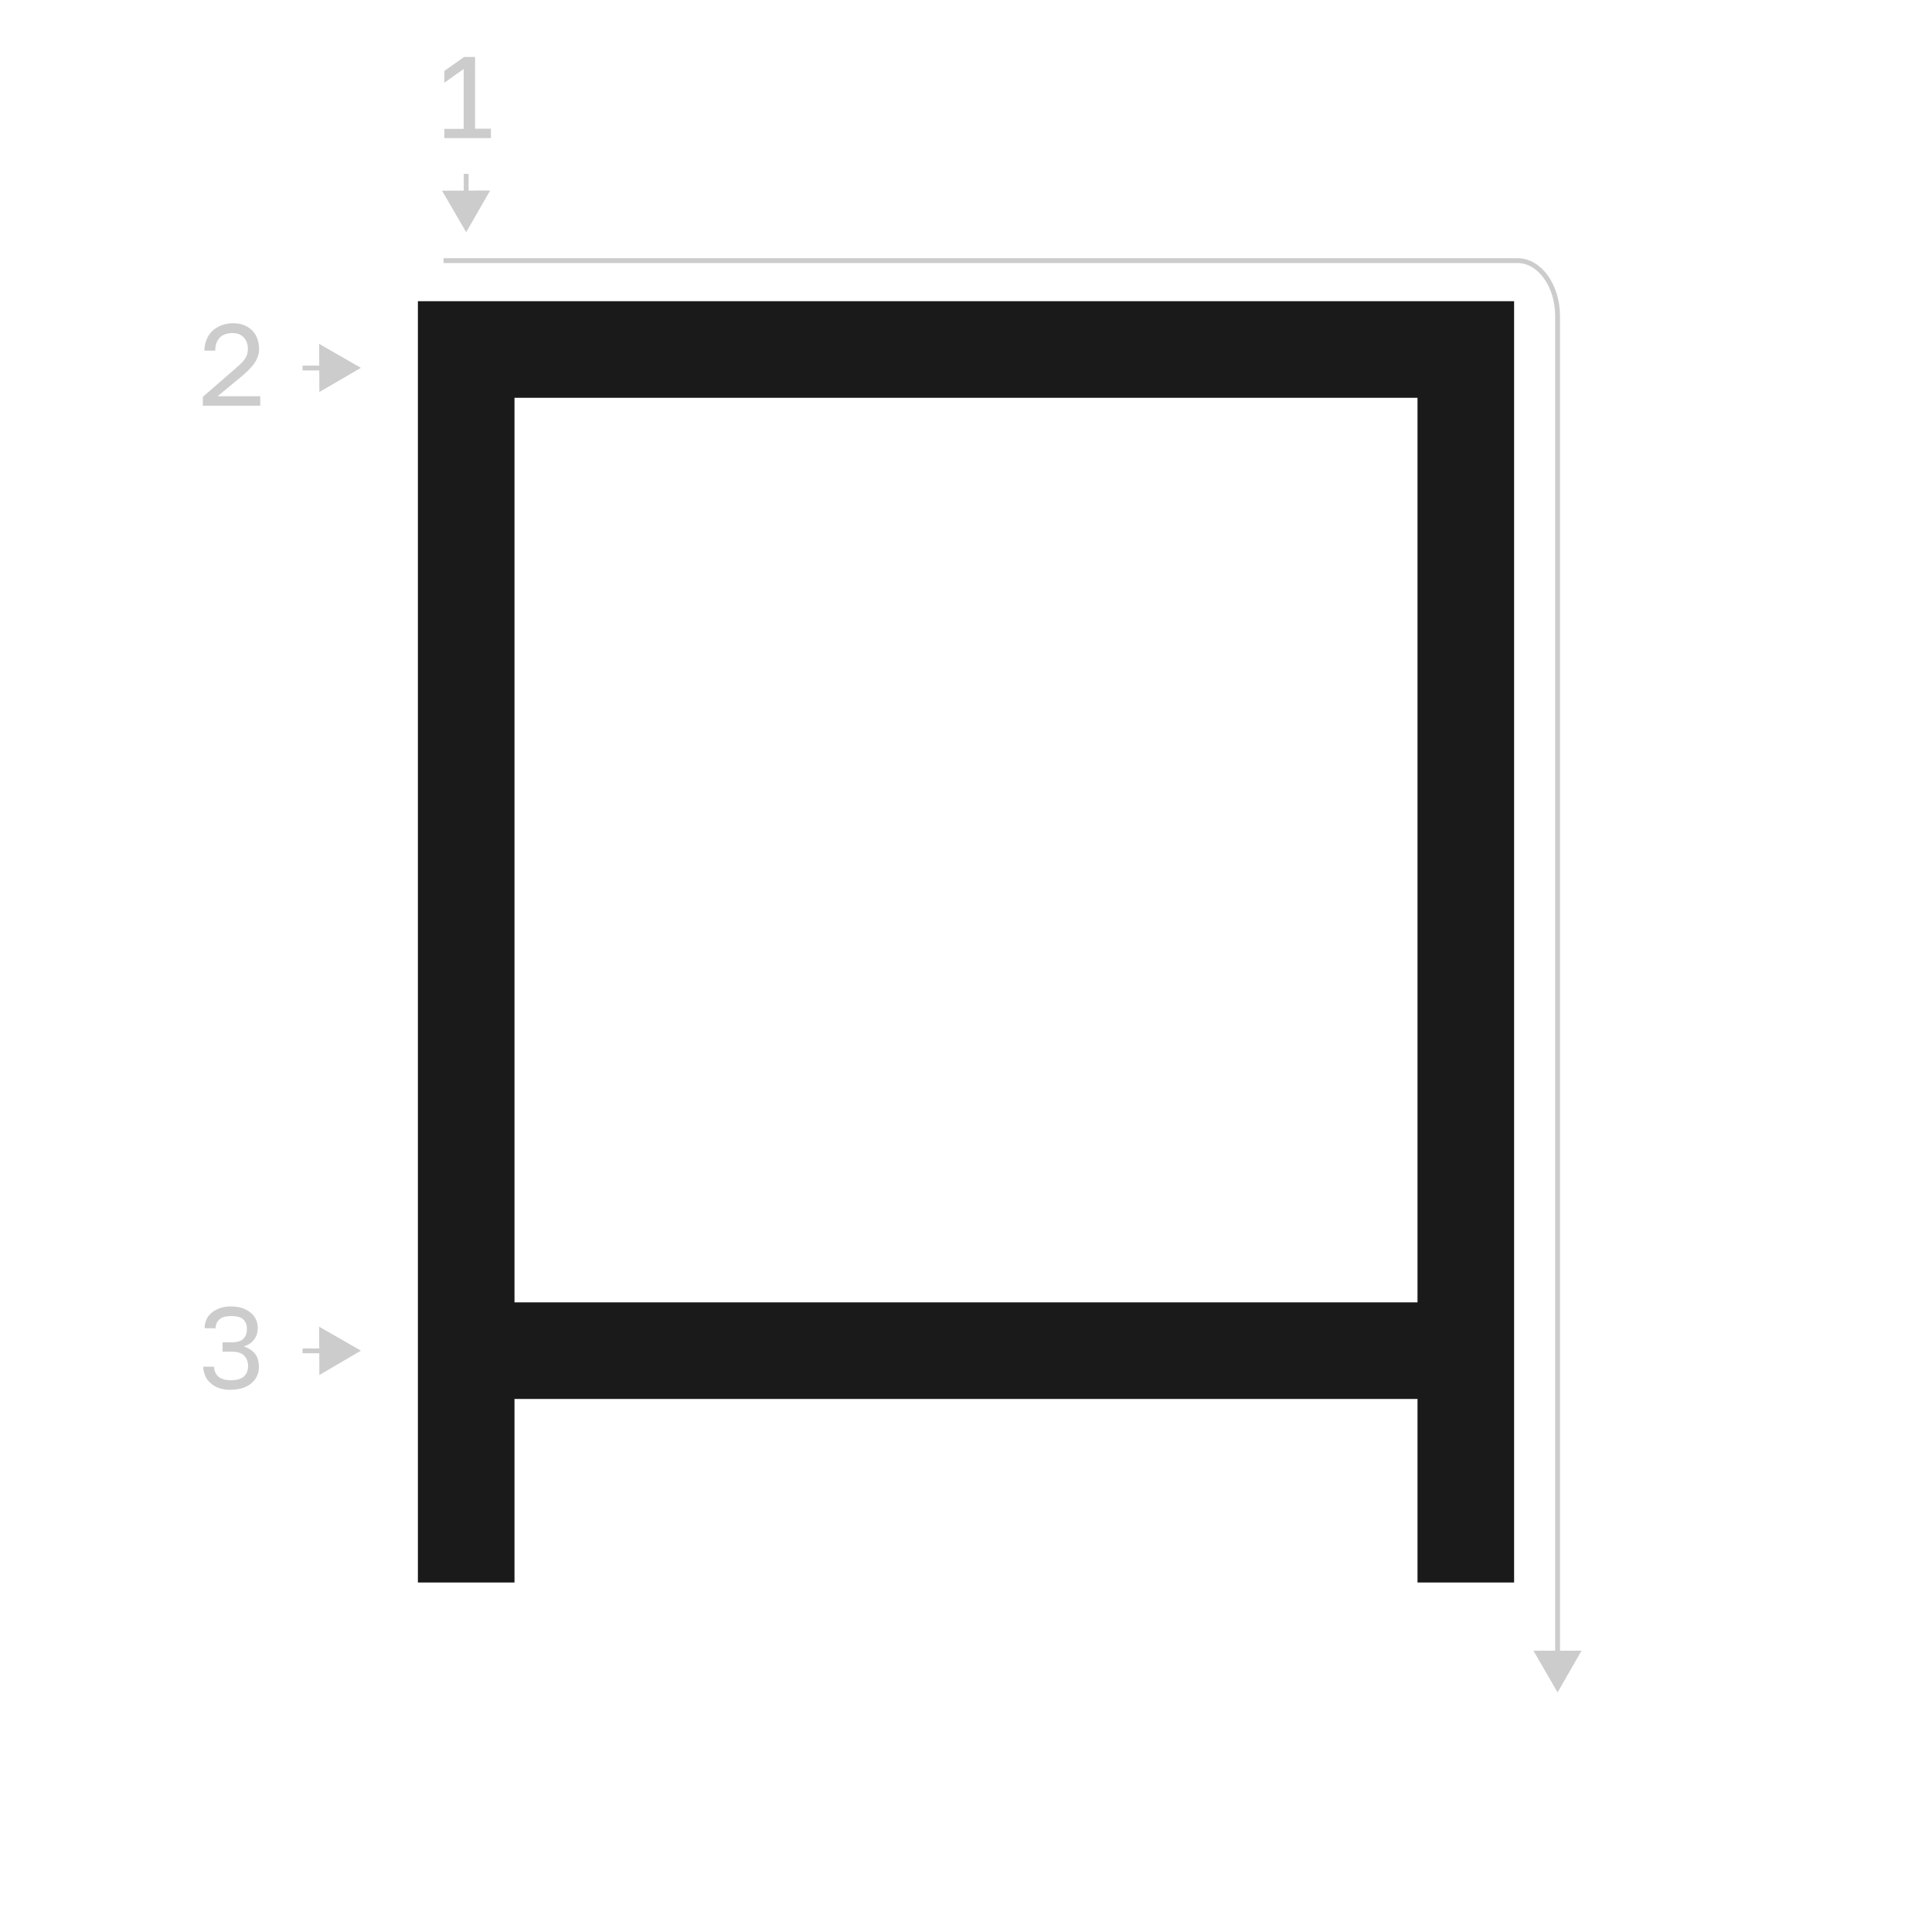
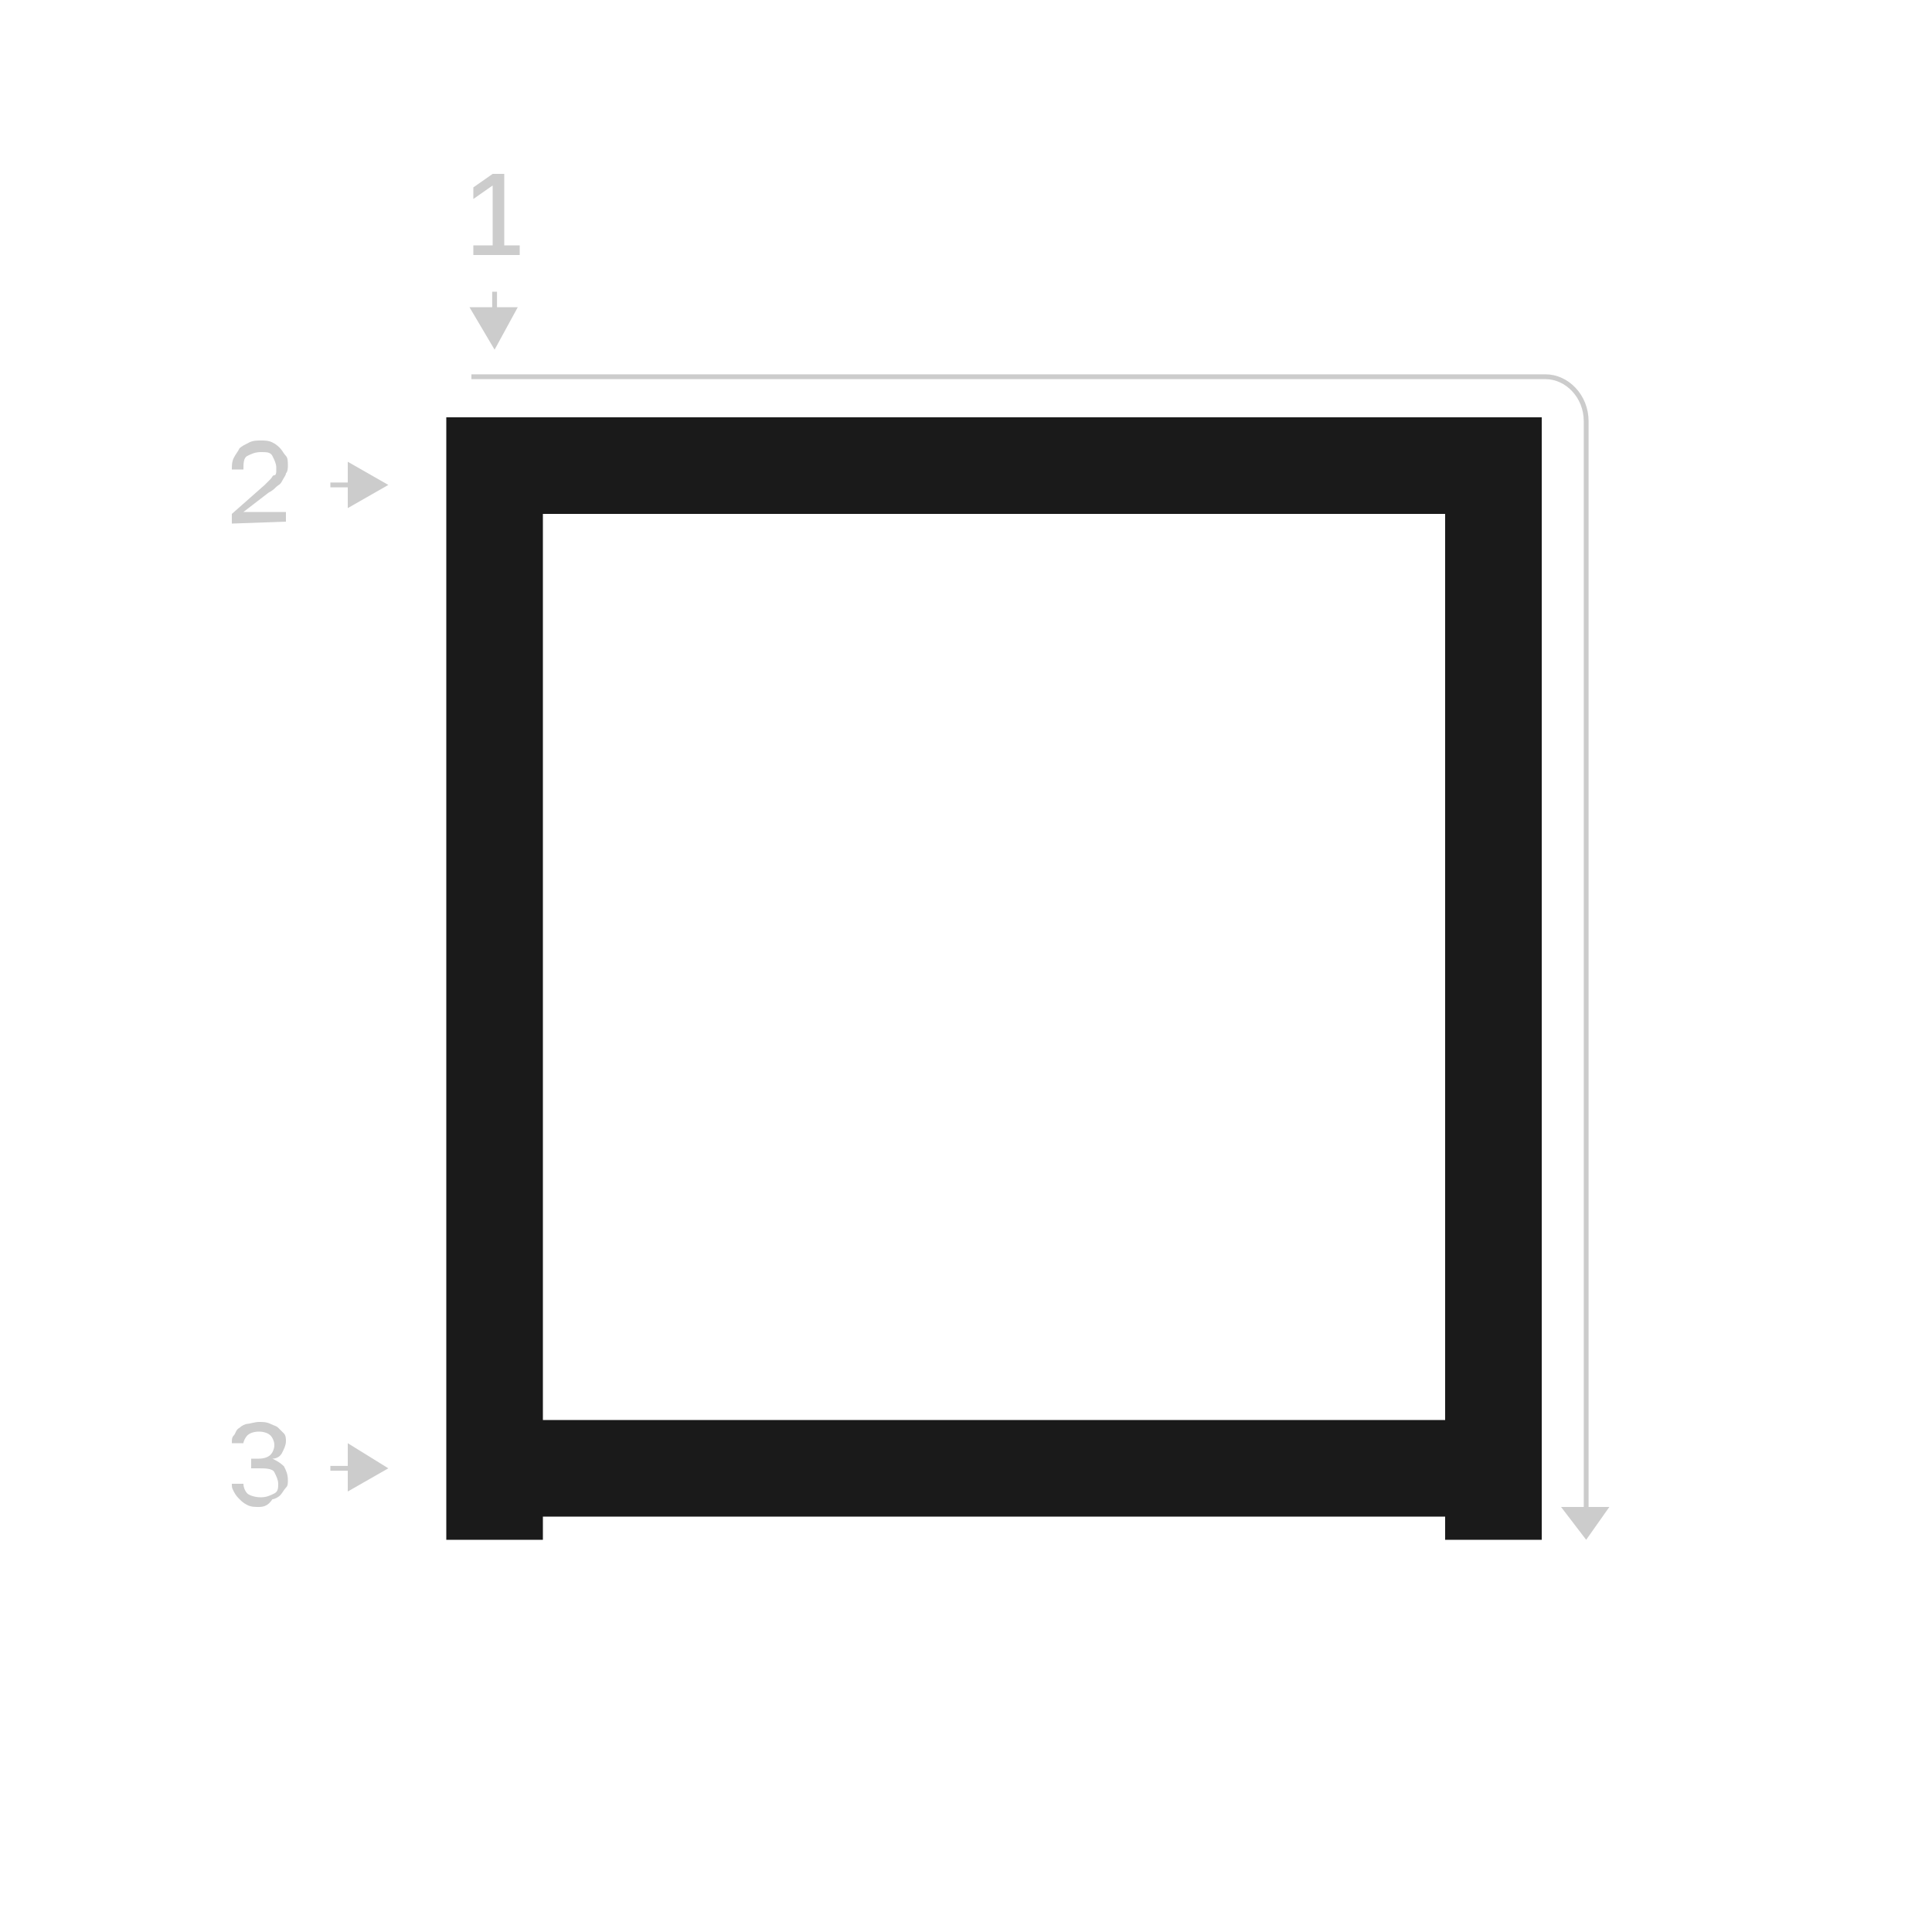
- <svg xmlns="http://www.w3.org/2000/svg" id="a" viewBox="0 0 100 100">
-   <defs>
-     <style>.b{stroke:#1a1a1a;stroke-width:5px;}.b,.c{fill:none;stroke-miterlimit:10;}.c{stroke:#ccc;stroke-width:.25px;}.d{fill:#ccc;}</style>
-   </defs>
+ <svg xmlns="http://www.w3.org/2000/svg" version="1.1" id="a" x="0px" y="0px" viewBox="0 0 100 100" style="enable-background:new 0 0 100 100;" xml:space="preserve">
+   <style type="text/css">
+ 	.st0{fill:none;stroke:#1A1A1A;stroke-width:5;stroke-miterlimit:10;}
+ 	.st1{fill:#CCCCCC;}
+ 	.st2{fill:none;}
+ 	.st3{fill:none;stroke:#CCCCCC;stroke-width:0.25;stroke-miterlimit:10;}
+ </style>
+   <polyline class="st0" points="25.6,79.7 25.6,24.1 77.3,24.1 77.3,79.7 " />
+   <line class="st0" x1="25.6" y1="76" x2="77.3" y2="76" />
+   <path class="st1" d="M12,27.1v-0.5l1.7-1.5c0.1-0.1,0.2-0.2,0.3-0.3c0.1-0.1,0.1-0.2,0.2-0.2s0.1-0.2,0.1-0.2c0-0.1,0-0.2,0-0.2  c0-0.2-0.1-0.4-0.2-0.6s-0.3-0.2-0.6-0.2c-0.3,0-0.5,0.1-0.7,0.2s-0.2,0.4-0.2,0.7H12c0-0.2,0-0.4,0.1-0.6c0.1-0.2,0.2-0.3,0.3-0.5  c0.1-0.1,0.3-0.2,0.5-0.3c0.2-0.1,0.4-0.1,0.6-0.1s0.4,0,0.6,0.1s0.3,0.2,0.4,0.3s0.2,0.3,0.3,0.4s0.1,0.3,0.1,0.5  c0,0.1,0,0.3-0.1,0.4c0,0.1-0.1,0.2-0.2,0.4s-0.2,0.2-0.3,0.3s-0.2,0.2-0.4,0.3l-1.3,1h2.2v0.5L12,27.1L12,27.1z" />
  <g>
-     <polyline class="b" points="24.13 81.91 24.13 18.09 75.87 18.09 75.87 81.91" />
-     <line class="b" x1="24.13" y1="69.91" x2="75.87" y2="69.91" />
-   </g>
-   <path class="d" d="M10.5,21v-.46l1.68-1.46c.13-.11,.23-.21,.32-.29,.08-.09,.15-.17,.2-.25,.05-.08,.08-.16,.1-.23,.02-.08,.03-.16,.03-.25,0-.24-.07-.44-.21-.59-.14-.15-.33-.23-.58-.23-.29,0-.52,.08-.67,.24s-.23,.38-.23,.67h-.56c0-.2,.04-.39,.11-.57,.07-.17,.17-.32,.3-.45,.13-.12,.29-.22,.47-.29,.18-.07,.38-.11,.6-.11s.4,.03,.57,.1,.31,.16,.43,.28,.2,.26,.26,.42c.06,.16,.09,.34,.09,.53,0,.14-.02,.28-.07,.4-.04,.12-.1,.24-.18,.35-.08,.11-.17,.22-.28,.33-.11,.11-.23,.21-.36,.33l-1.26,1.04h2.21v.49h-2.95Z" />
-   <g>
-     <line class="d" x1="15.66" y1="19.05" x2="18.68" y2="19.04" />
+     <line class="st2" x1="17.1" y1="25.1" x2="20.1" y2="25.1" />
    <g>
-       <line class="c" x1="15.66" y1="19.05" x2="16.89" y2="19.05" />
-       <polygon class="d" points="16.53 20.29 18.68 19.04 16.52 17.8 16.53 20.29" />
+       <line class="st3" x1="17.1" y1="25.1" x2="18.4" y2="25.1" />
+       <polygon class="st1" points="18,26.3 20.1,25.1 18,23.9   " />
    </g>
  </g>
-   <path class="d" d="M11.96,71.94c-.23,0-.43-.03-.61-.09-.18-.06-.33-.15-.45-.26-.12-.11-.22-.23-.28-.38s-.1-.3-.1-.47h.56c0,.2,.07,.37,.21,.5,.14,.13,.36,.2,.67,.2s.53-.07,.67-.2c.14-.13,.21-.31,.21-.53,0-.23-.07-.41-.21-.55-.14-.14-.36-.2-.66-.2h-.45v-.48h.45c.29,0,.5-.06,.62-.18,.13-.12,.19-.29,.19-.51s-.06-.37-.18-.49c-.12-.12-.33-.18-.63-.18s-.5,.06-.62,.18c-.13,.12-.19,.27-.19,.45h-.57c0-.16,.03-.3,.09-.44,.06-.14,.15-.26,.27-.36,.12-.1,.26-.18,.43-.24,.17-.06,.37-.09,.58-.09s.42,.03,.59,.09c.17,.06,.31,.14,.43,.24,.12,.1,.21,.22,.27,.35,.06,.13,.09,.28,.09,.43,0,.24-.06,.44-.19,.61s-.3,.28-.53,.35c.24,.08,.43,.2,.57,.37,.14,.17,.21,.41,.21,.71,0,.16-.03,.31-.1,.45-.06,.14-.16,.27-.28,.37-.12,.11-.27,.19-.45,.25-.18,.06-.38,.09-.61,.09Z" />
+   <path class="st1" d="M13.4,78c-0.2,0-0.4,0-0.6-0.1c-0.2-0.1-0.3-0.2-0.4-0.3s-0.2-0.2-0.3-0.4S12,77,12,76.8h0.6  c0,0.2,0.1,0.4,0.2,0.5s0.4,0.2,0.7,0.2s0.5-0.1,0.7-0.2s0.2-0.3,0.2-0.5c0-0.2-0.1-0.4-0.2-0.6S13.7,76,13.4,76H13v-0.5h0.4  c0.3,0,0.5-0.1,0.6-0.2c0.1-0.1,0.2-0.3,0.2-0.5s-0.1-0.4-0.2-0.5c-0.1-0.1-0.3-0.2-0.6-0.2s-0.5,0.1-0.6,0.2  c-0.1,0.1-0.2,0.3-0.2,0.4h-0.6c0-0.2,0-0.3,0.1-0.4s0.1-0.3,0.3-0.4c0.1-0.1,0.3-0.2,0.4-0.2s0.4-0.1,0.6-0.1s0.4,0,0.6,0.1  s0.3,0.1,0.4,0.2s0.2,0.2,0.3,0.3s0.1,0.3,0.1,0.4c0,0.2-0.1,0.4-0.2,0.6s-0.3,0.3-0.5,0.3c0.2,0.1,0.4,0.2,0.6,0.4  c0.1,0.2,0.2,0.4,0.2,0.7c0,0.2,0,0.3-0.1,0.4c-0.1,0.1-0.2,0.3-0.3,0.4c-0.1,0.1-0.3,0.2-0.4,0.2C13.9,77.9,13.7,78,13.4,78  L13.4,78z" />
  <g>
-     <line class="d" x1="15.66" y1="69.92" x2="18.68" y2="69.91" />
+     <line class="st2" x1="17.1" y1="76" x2="20.1" y2="76" />
    <g>
-       <line class="c" x1="15.66" y1="69.92" x2="16.89" y2="69.92" />
-       <polygon class="d" points="16.53 71.17 18.68 69.91 16.52 68.67 16.53 71.17" />
+       <line class="st3" x1="17.1" y1="76" x2="18.4" y2="76" />
+       <polygon class="st1" points="18,77.2 20.1,76 18,74.7   " />
    </g>
  </g>
-   <path class="d" d="M23,7.16v-.49h1V3.57l-1,.71v-.61l1.02-.72h.57v3.71h.82v.49h-2.4Z" />
+   <path class="st1" d="M24.5,13.2v-0.5h1V9.6l-1,0.7V9.7l1-0.7h0.6v3.7h0.8v0.5L24.5,13.2L24.5,13.2z" />
  <g>
-     <line class="d" x1="24.13" y1="9" x2="24.13" y2="12.02" />
+     <line class="st2" x1="25.6" y1="15.1" x2="25.6" y2="18.1" />
    <g>
-       <line class="c" x1="24.13" y1="9" x2="24.13" y2="10.23" />
-       <polygon class="d" points="22.88 9.87 24.13 12.02 25.37 9.86 22.88 9.87" />
+       <line class="st3" x1="25.6" y1="15.1" x2="25.6" y2="16.3" />
+       <polygon class="st1" points="24.3,15.9 25.6,18.1 26.8,15.9   " />
    </g>
  </g>
  <g>
-     <path class="c" d="M22.96,13.49h55.59c1.14,0,2.07,1.29,2.07,2.87V85.8" />
-     <polygon class="d" points="79.37 85.44 80.62 87.6 81.86 85.44 79.37 85.44" />
+     <path class="st3" d="M24.4,19.5H80c1.1,0,2.1,1,2.1,2.3v56.4" />
+     <polygon class="st1" points="80.8,78 82.1,79.7 83.3,78  " />
  </g>
</svg>
